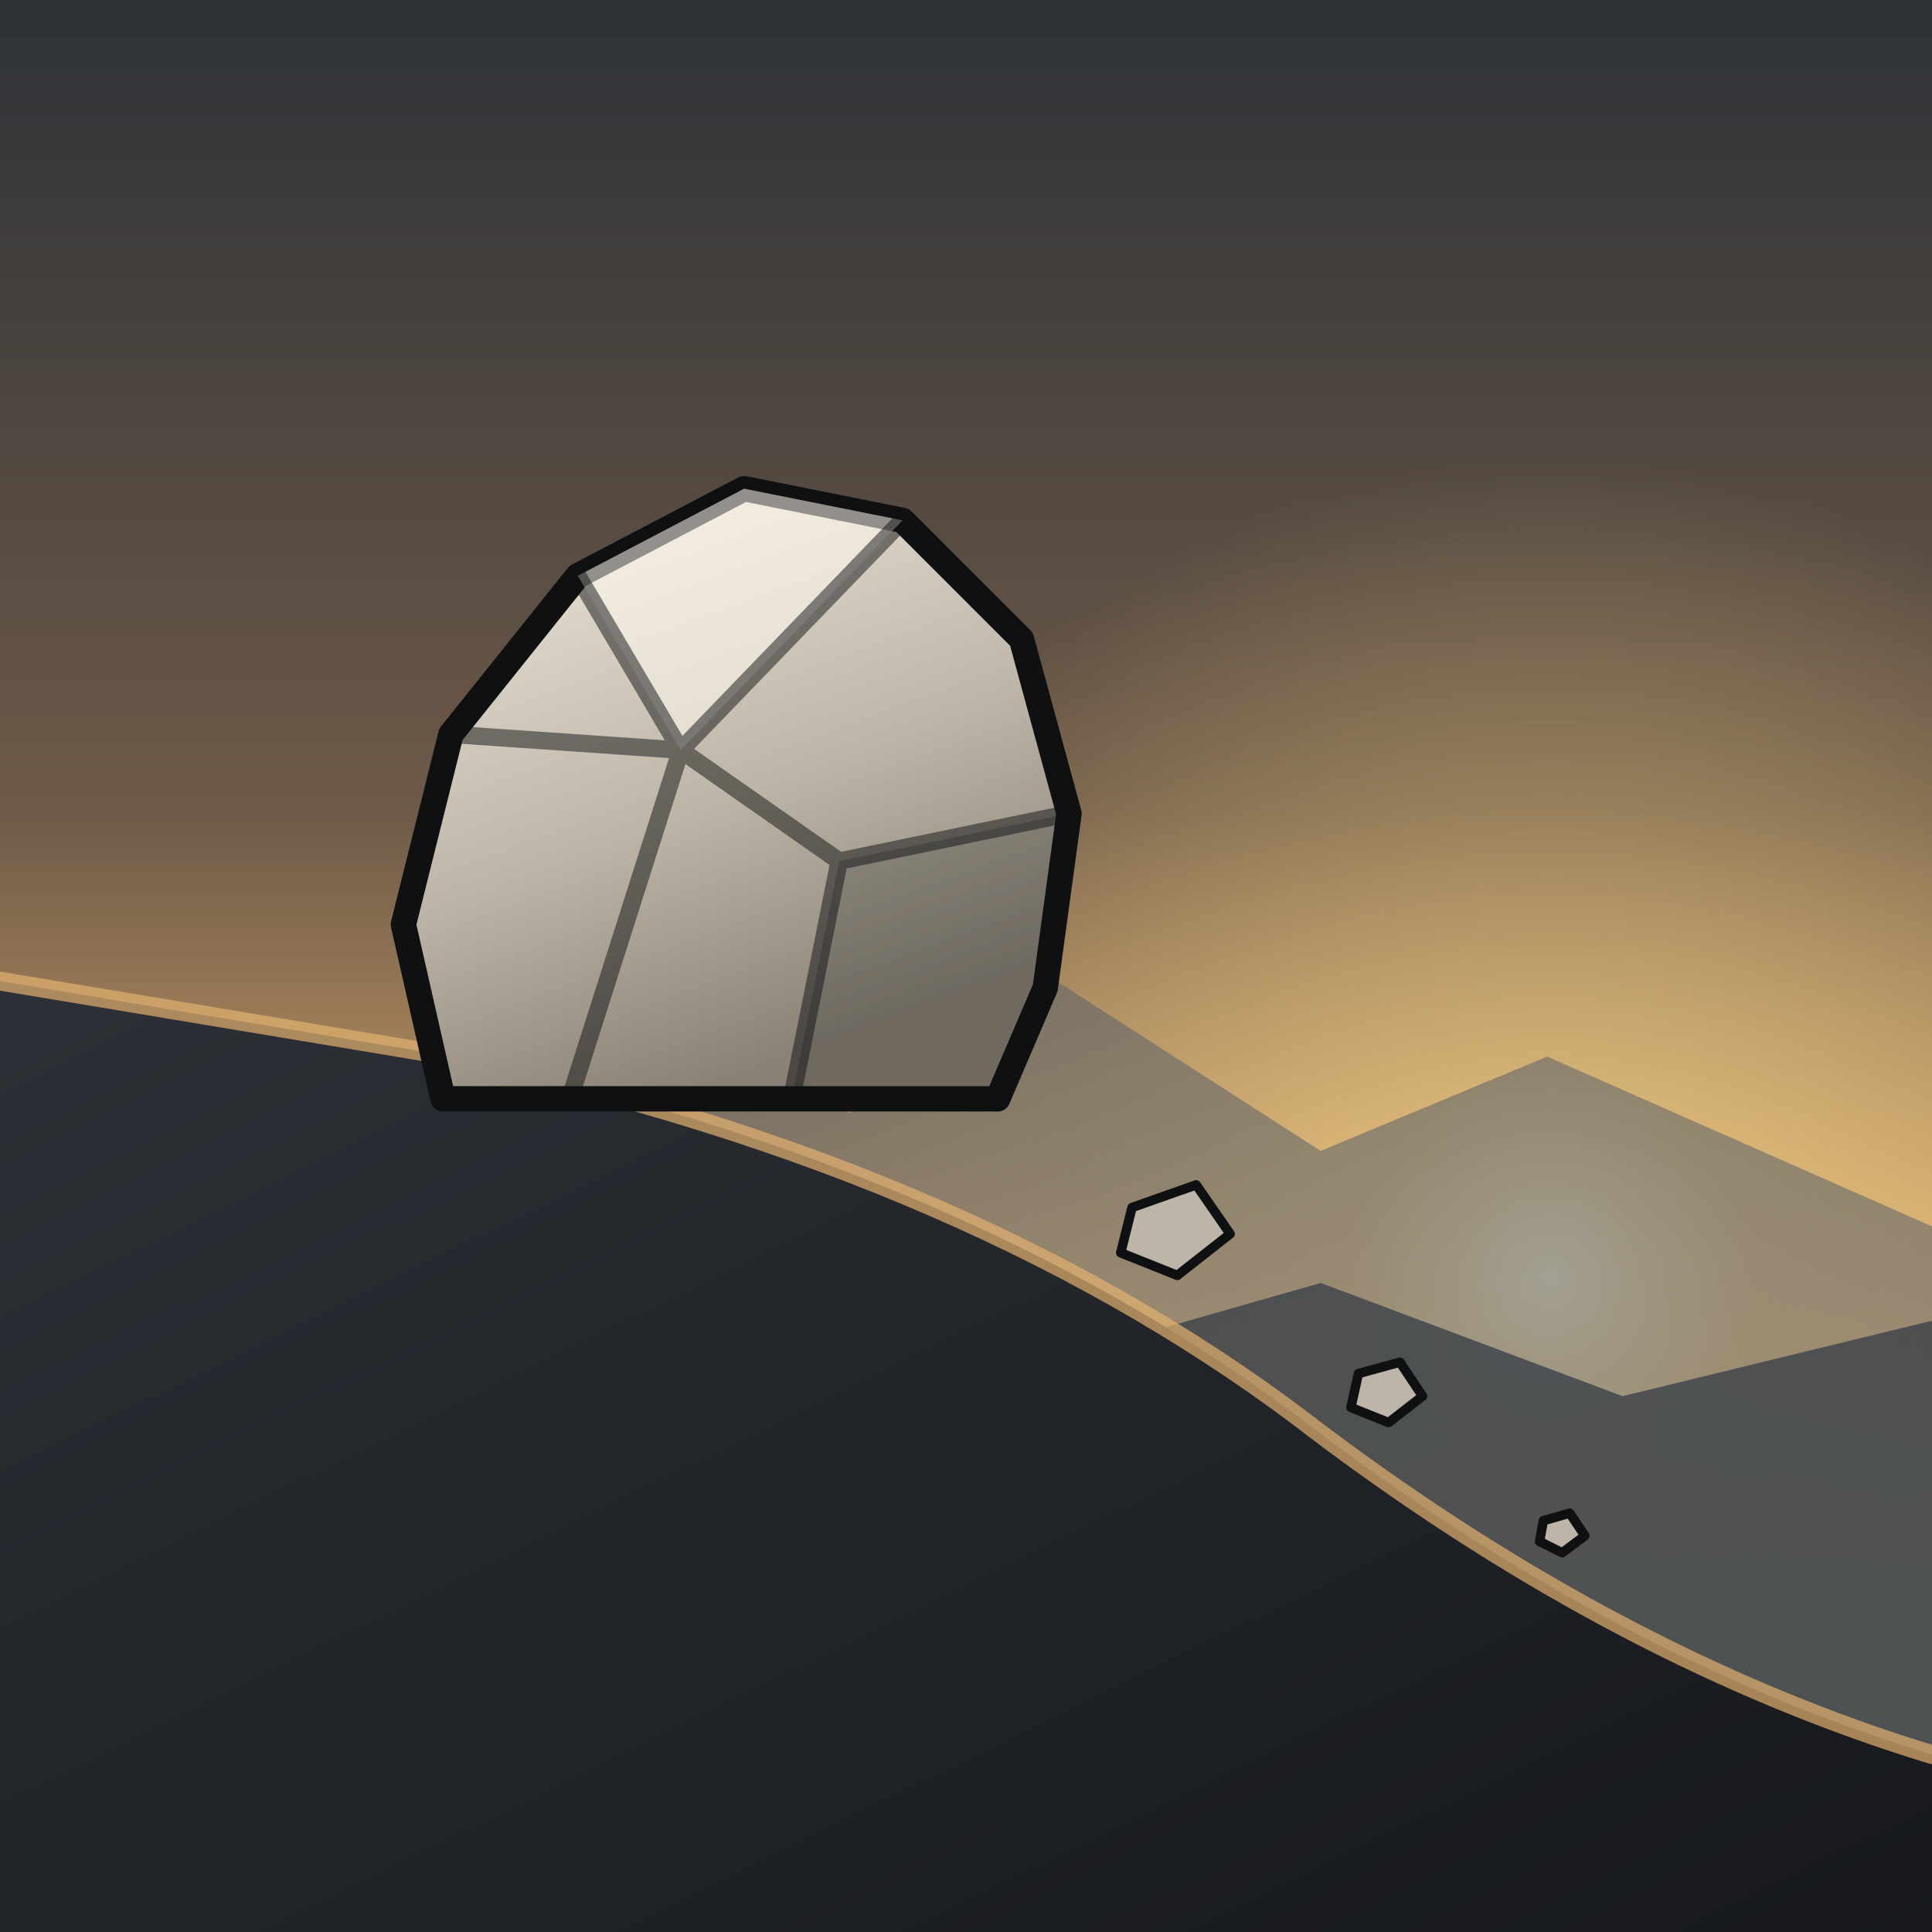
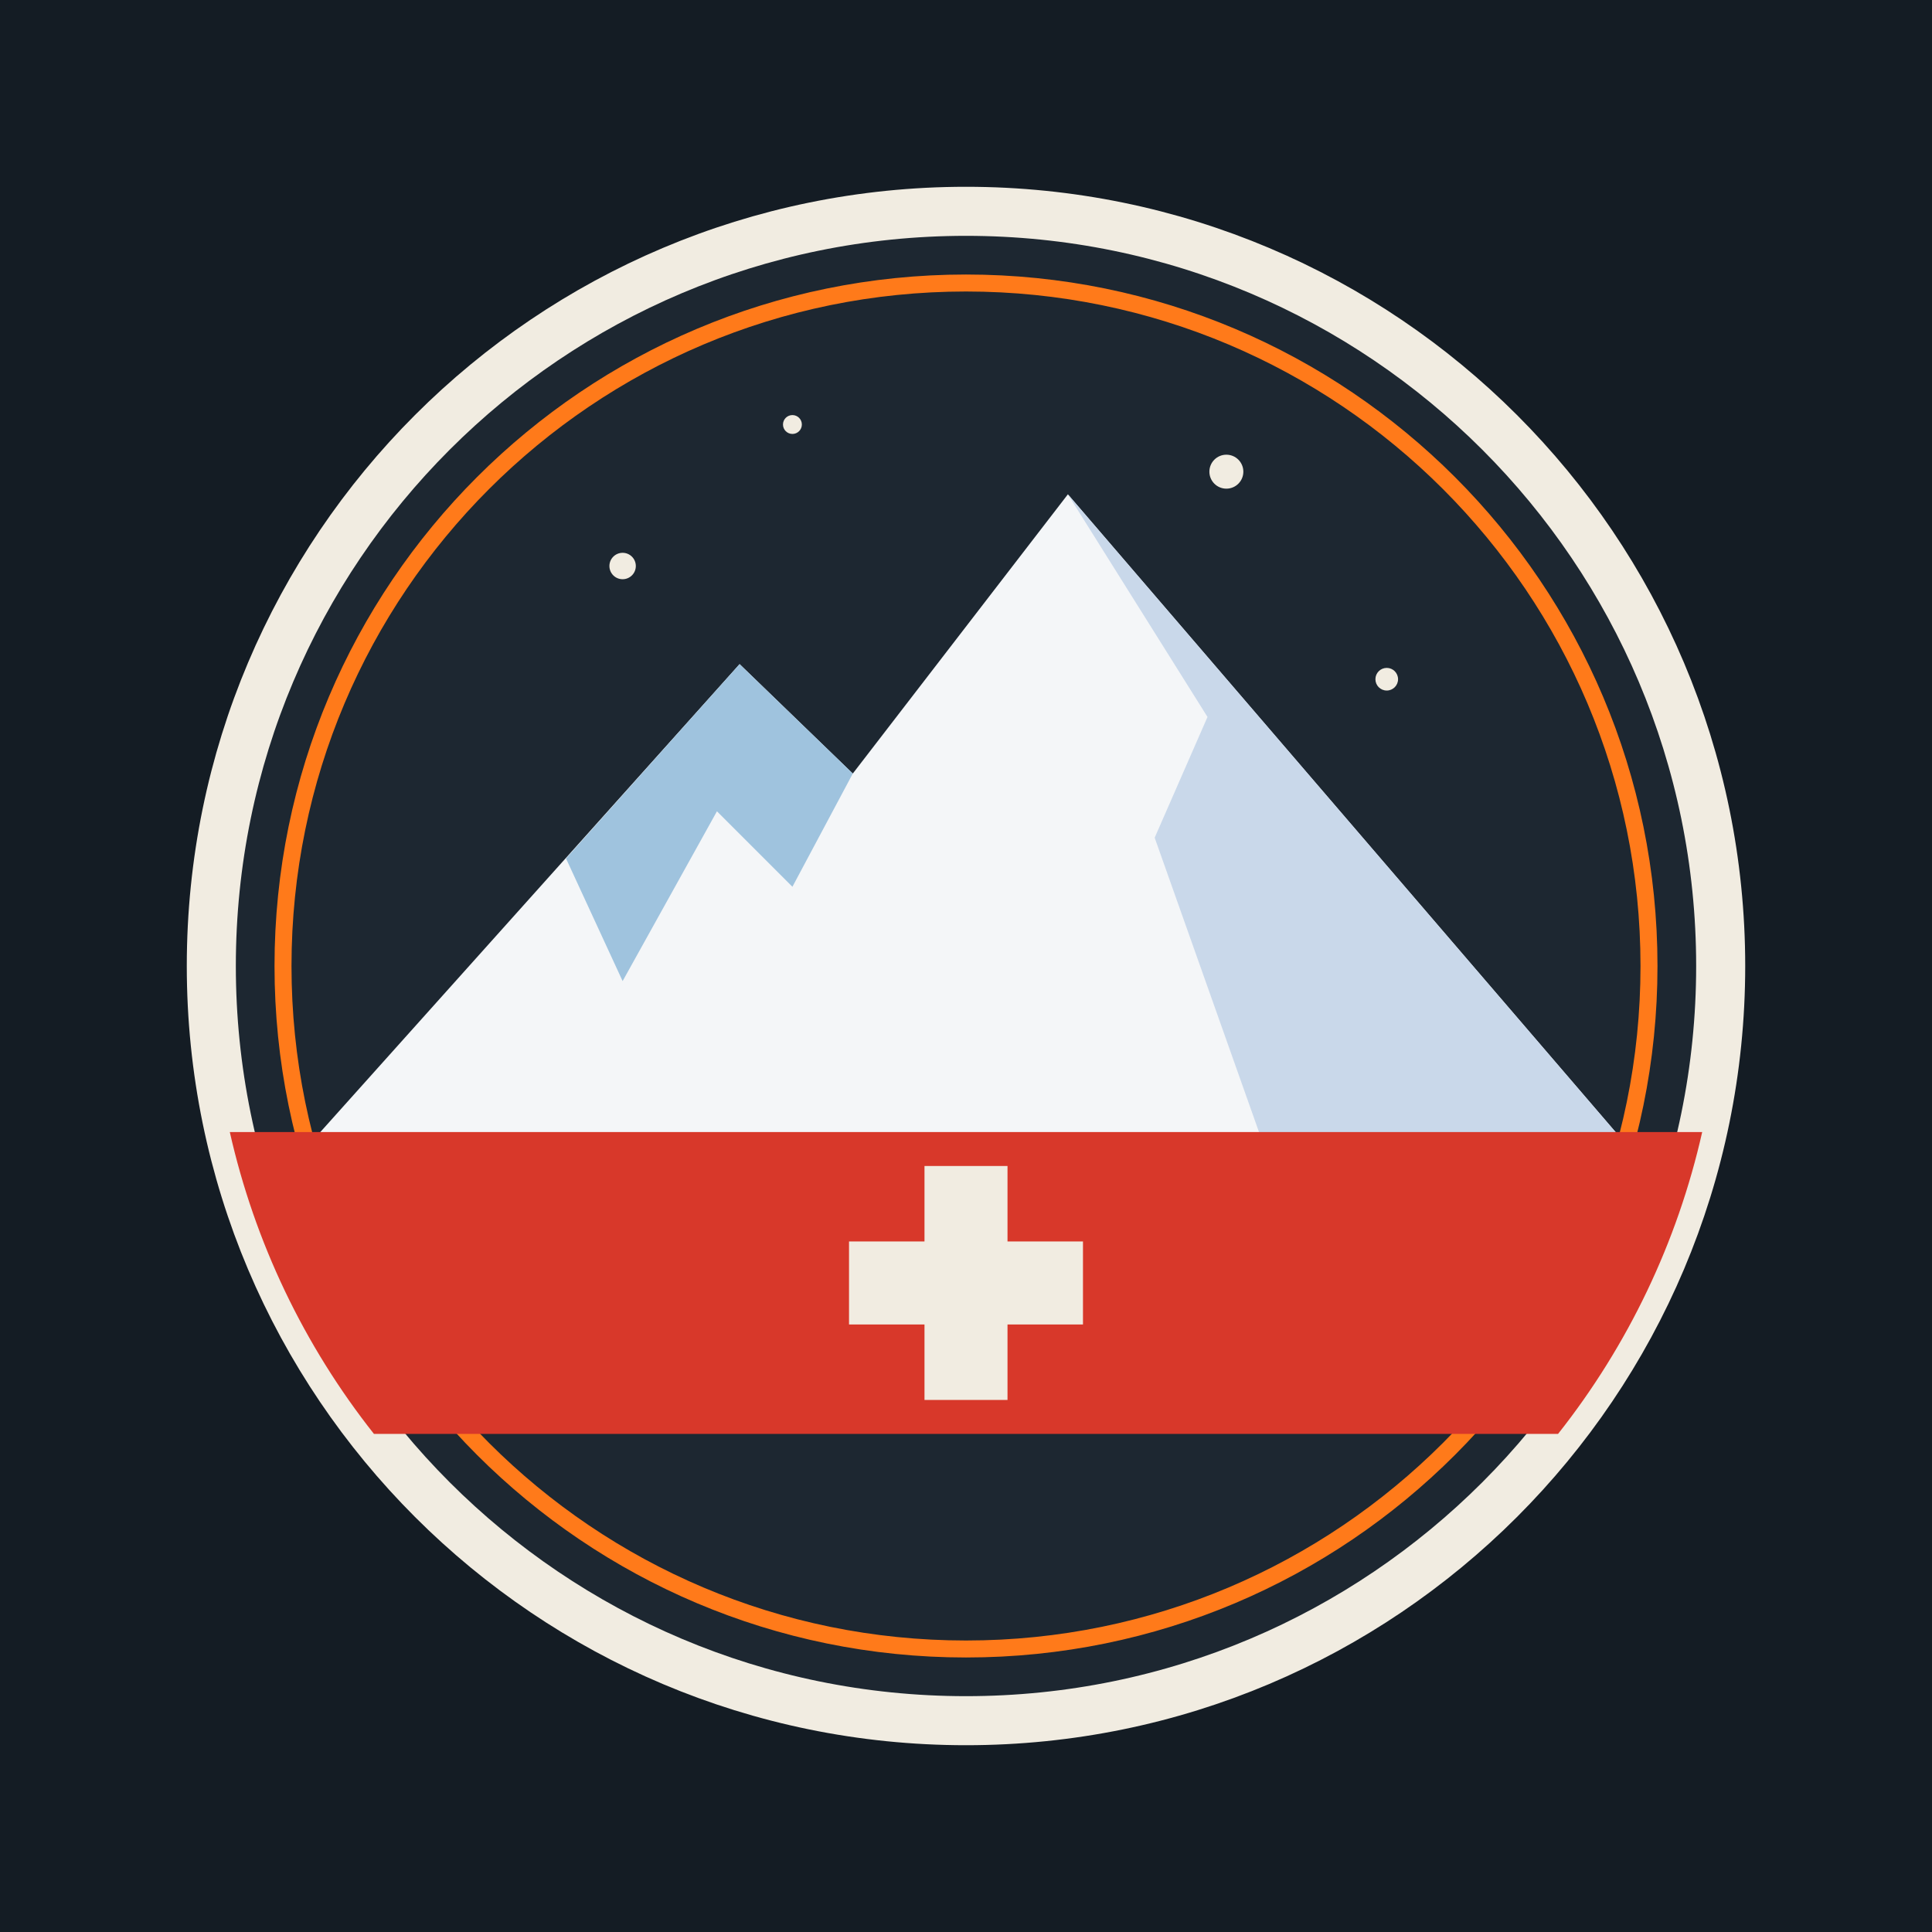
- <svg xmlns="http://www.w3.org/2000/svg" viewBox="0 0 1024 1024">
-   <defs>
-     <linearGradient id="sky" x1="0" y1="0" x2="0" y2="1">
-       <stop offset="0" stop-color="#2c3137" />
-       <stop offset="0.42" stop-color="#6e5a48" />
-       <stop offset="0.7" stop-color="#e2b06f" />
-       <stop offset="0.82" stop-color="#f6d488" />
-     </linearGradient>
-     <radialGradient id="sun" cx="0.8" cy="0.66" r="0.42">
-       <stop offset="0" stop-color="#fff1c9" stop-opacity="0.95" />
-       <stop offset="0.25" stop-color="#f6d488" stop-opacity="0.55" />
-       <stop offset="1" stop-color="#f6d488" stop-opacity="0" />
-     </radialGradient>
-     <linearGradient id="slope" x1="0" y1="0" x2="1" y2="1">
-       <stop offset="0" stop-color="#2c3137" />
-       <stop offset="1" stop-color="#16181b" />
-     </linearGradient>
-     <linearGradient id="stone" x1="0" y1="0" x2="0.4" y2="1">
-       <stop offset="0" stop-color="#f3ecdf" />
-       <stop offset="0.6" stop-color="#bdb5a7" />
-       <stop offset="1" stop-color="#8a8276" />
-     </linearGradient>
-   </defs>
-   <rect width="1024" height="1024" fill="url(#sky)" />
-   <rect width="1024" height="1024" fill="url(#sun)" />
-   <path d="M0 640 L120 560 L210 610 L330 500 L450 590 L560 520 L700 610 L820 560 L1024 650 L1024 1024 L0 1024Z" fill="#59616a" opacity="0.55" />
-   <path d="M0 720 L150 650 L280 700 L420 640 L560 720 L700 680 L860 740 L1024 700 L1024 1024 L0 1024Z" fill="#3b4148" opacity="0.8" />
-   <path d="M0 520 L240 560 Q520 620 700 760 Q860 880 1024 930 L1024 1024 L0 1024Z" fill="url(#slope)" />
-   <path d="M0 520 L240 560 Q520 620 700 760 Q860 880 1024 930" fill="none" stroke="#e2b06f" stroke-width="10" stroke-linecap="round" opacity="0.7" />
-   <g transform="translate(176 196) scale(4.2)">
-     <path d="M14 92 L9 70 L15 46 L31 26 L52 15 L72 19 L87 34 L93 56 L90 78 L84 92 Z" fill="url(#stone)" stroke="#0f1012" stroke-width="3.2" stroke-linejoin="round" />
-     <path d="M31 26 L52 15 L72 19 L44 48 Z" fill="#fffaf0" opacity="0.55" />
-     <path d="M44 48 L64 62 L93 56 L90 78 L84 92 L58 92 L64 62Z" fill="#0f1012" opacity="0.22" />
-     <path d="M31 26 L44 48 L15 46 M44 48 L72 19 M44 48 L64 62 L93 56 M64 62 L58 92 M44 48 L30 92" fill="none" stroke="#0f1012" stroke-opacity="0.5" stroke-width="2.2" stroke-linejoin="round" />
-   </g>
-   <g fill="#bdb5a7" stroke="#0f1012" stroke-width="5" stroke-linejoin="round">
-     <path d="M600 640 l34 -12 l18 26 l-28 22 l-30 -12z" />
-     <path d="M720 728 l22 -6 l12 18 l-18 14 l-20 -8z" />
-     <path d="M818 806 l14 -4 l8 12 l-12 9 l-12 -6z" />
+ <svg xmlns="http://www.w3.org/2000/svg" width="1024" height="1024" viewBox="0 0 1024 1024">
+   <g id="Layer_1" data-name="Layer 1">
+     <rect id="field" x="0" y="0" width="1024" height="1024" fill="#141c24" />
+     <circle id="patch" cx="512" cy="512" r="400" fill="#1d2731" stroke="#f1ece1" stroke-width="26" stroke-miterlimit="10" />
+     <circle id="pole_ring" data-name="pole ring" cx="512" cy="512" r="362" fill="none" stroke="#ff7a1a" stroke-width="9" stroke-miterlimit="10" />
+     <circle id="star_0" data-name="star 0" cx="330" cy="300" r="7" fill="#f1ece1" />
+     <circle id="star_1" data-name="star 1" cx="650" cy="250" r="9" fill="#f1ece1" />
+     <circle id="star_2" data-name="star 2" cx="735" cy="360" r="6" fill="#f1ece1" />
+     <circle id="star_3" data-name="star 3" cx="420" cy="225" r="5" fill="#f1ece1" />
+     <polygon id="peak" points="168,602 392,352 452,410 566,262 858,602" fill="#f4f6f8" />
+     <polygon id="north_face" data-name="north face" points="566,262 858,602 668,602 612,444 640,380" fill="#c9d8ea" />
+     <polygon id="couloir" points="392,352 452,410 420,470 380,430 330,520 300,455" fill="#9fc3de" />
+     <path id="patrol_band" data-name="patrol band" d="M121.8 600 L902.2 600 C889.023 658.377 862.915 713.053 825.8 760 L198.2 760 C161.085 713.053 134.977 658.377 121.8 600 Z" fill="#d8382a" />
+     <polygon id="cross" points="490,618 534,618 534,658 574,658 574,702 534,702 534,742 490,742 490,702 450,702 450,658 490,658" fill="#f1ece1" />
  </g>
</svg>
